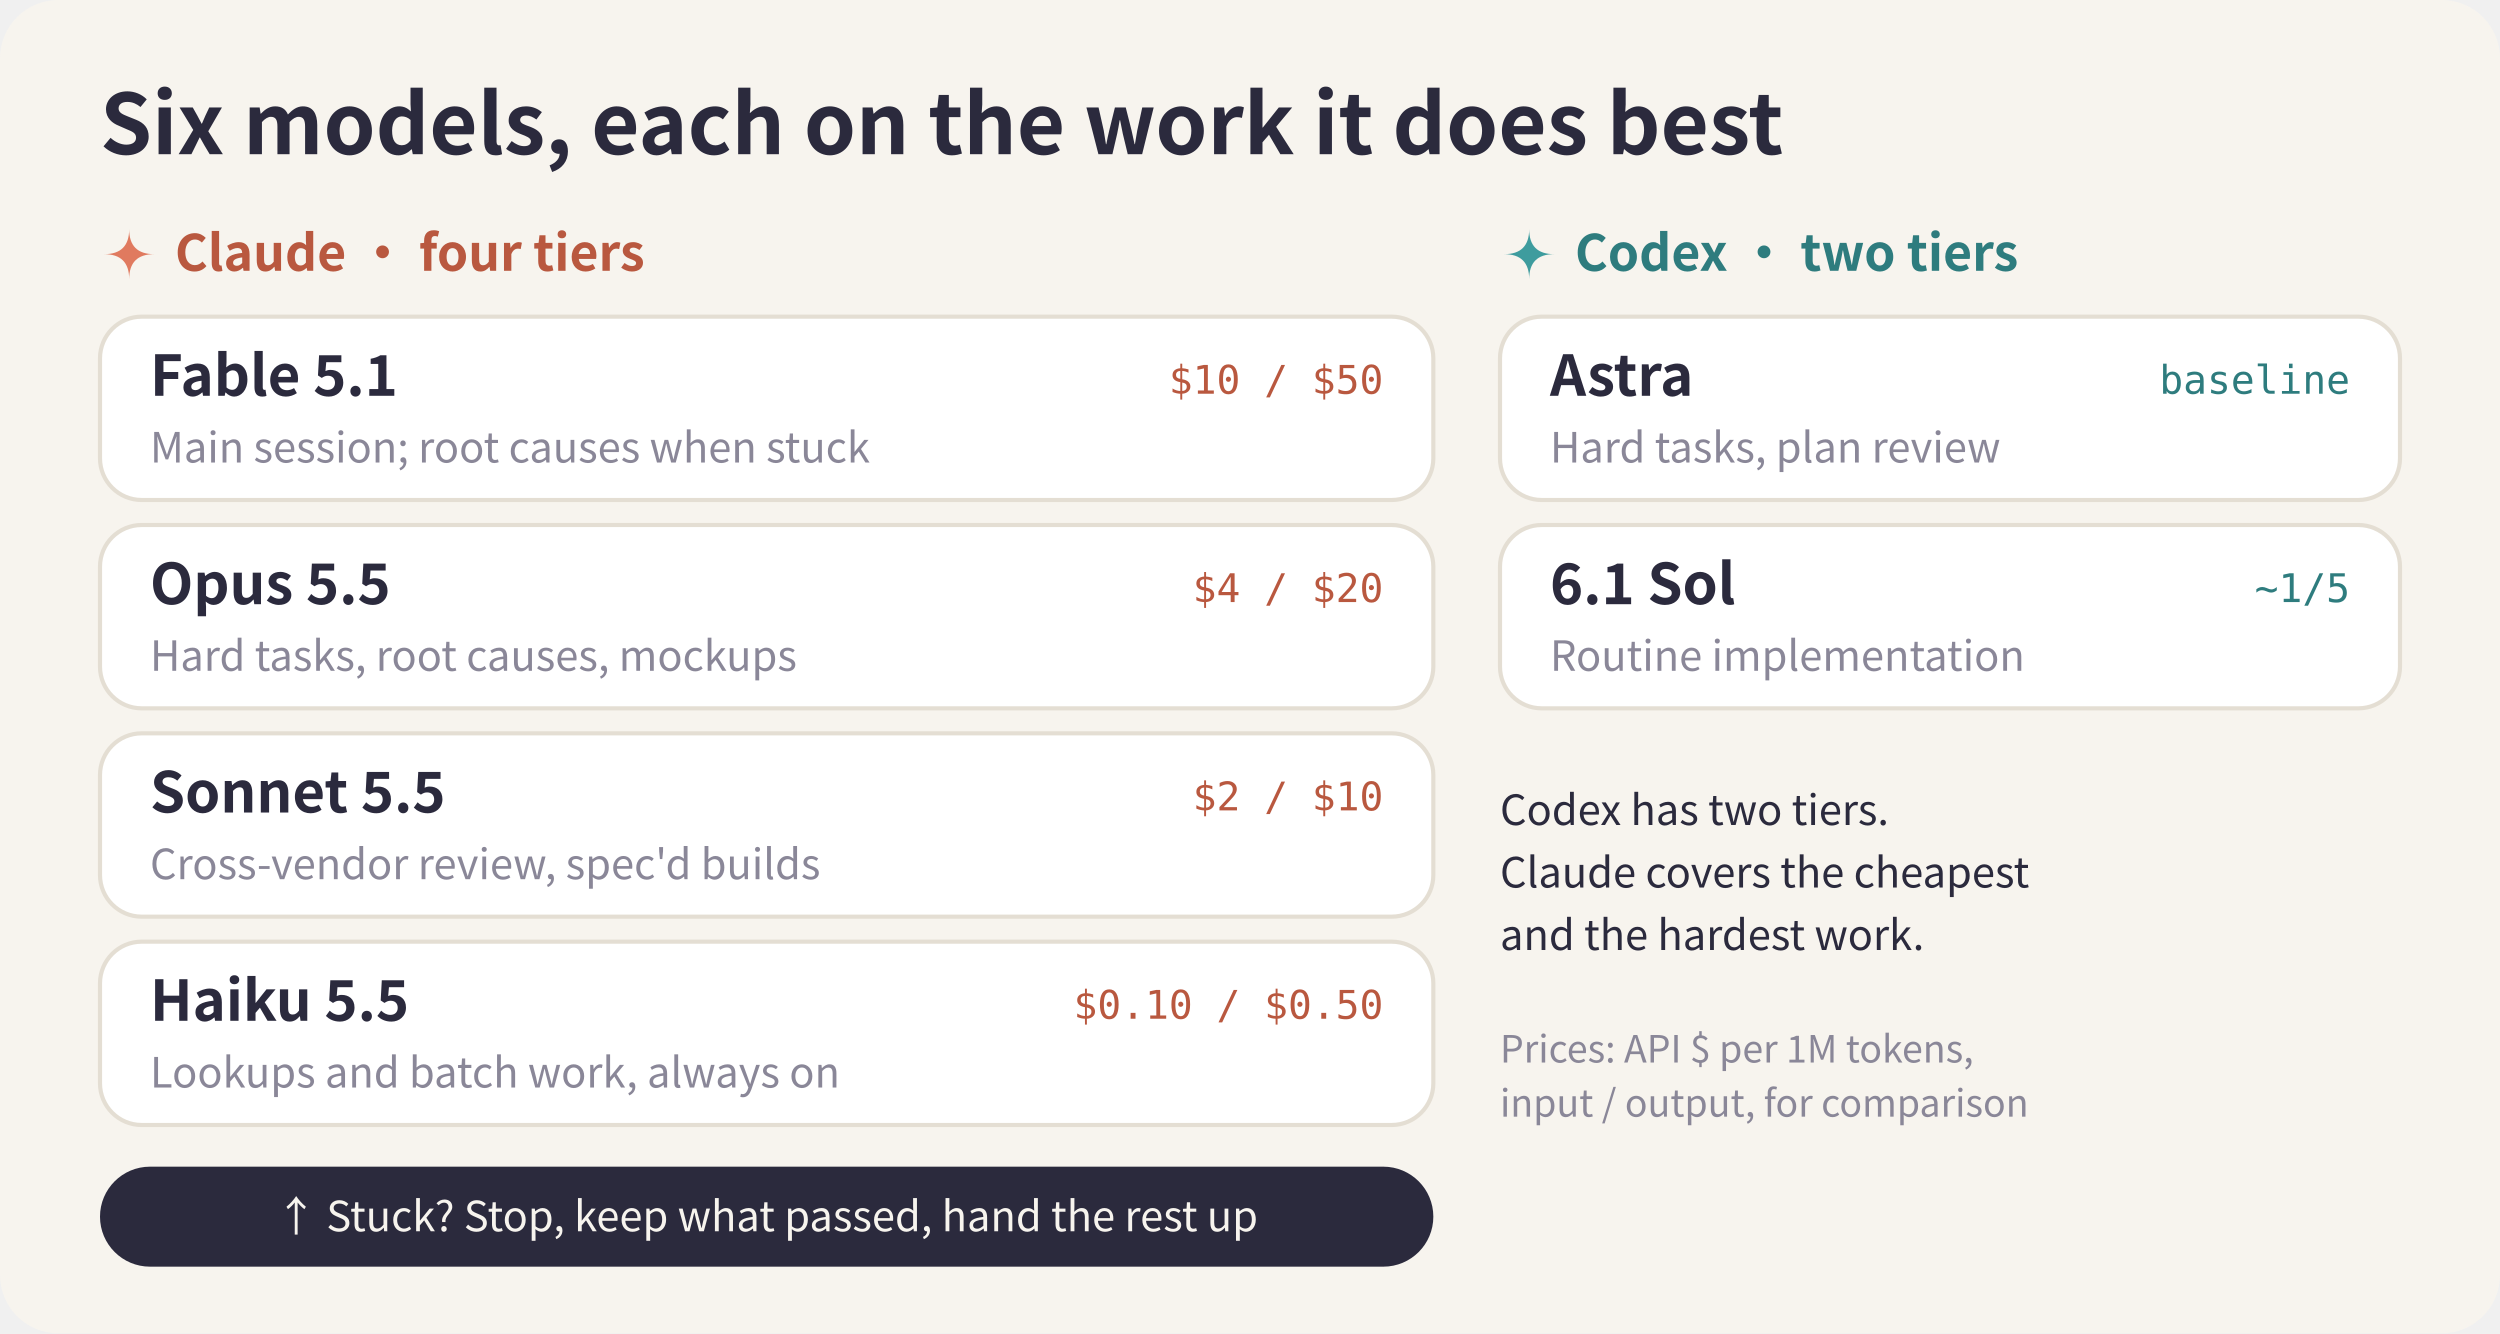
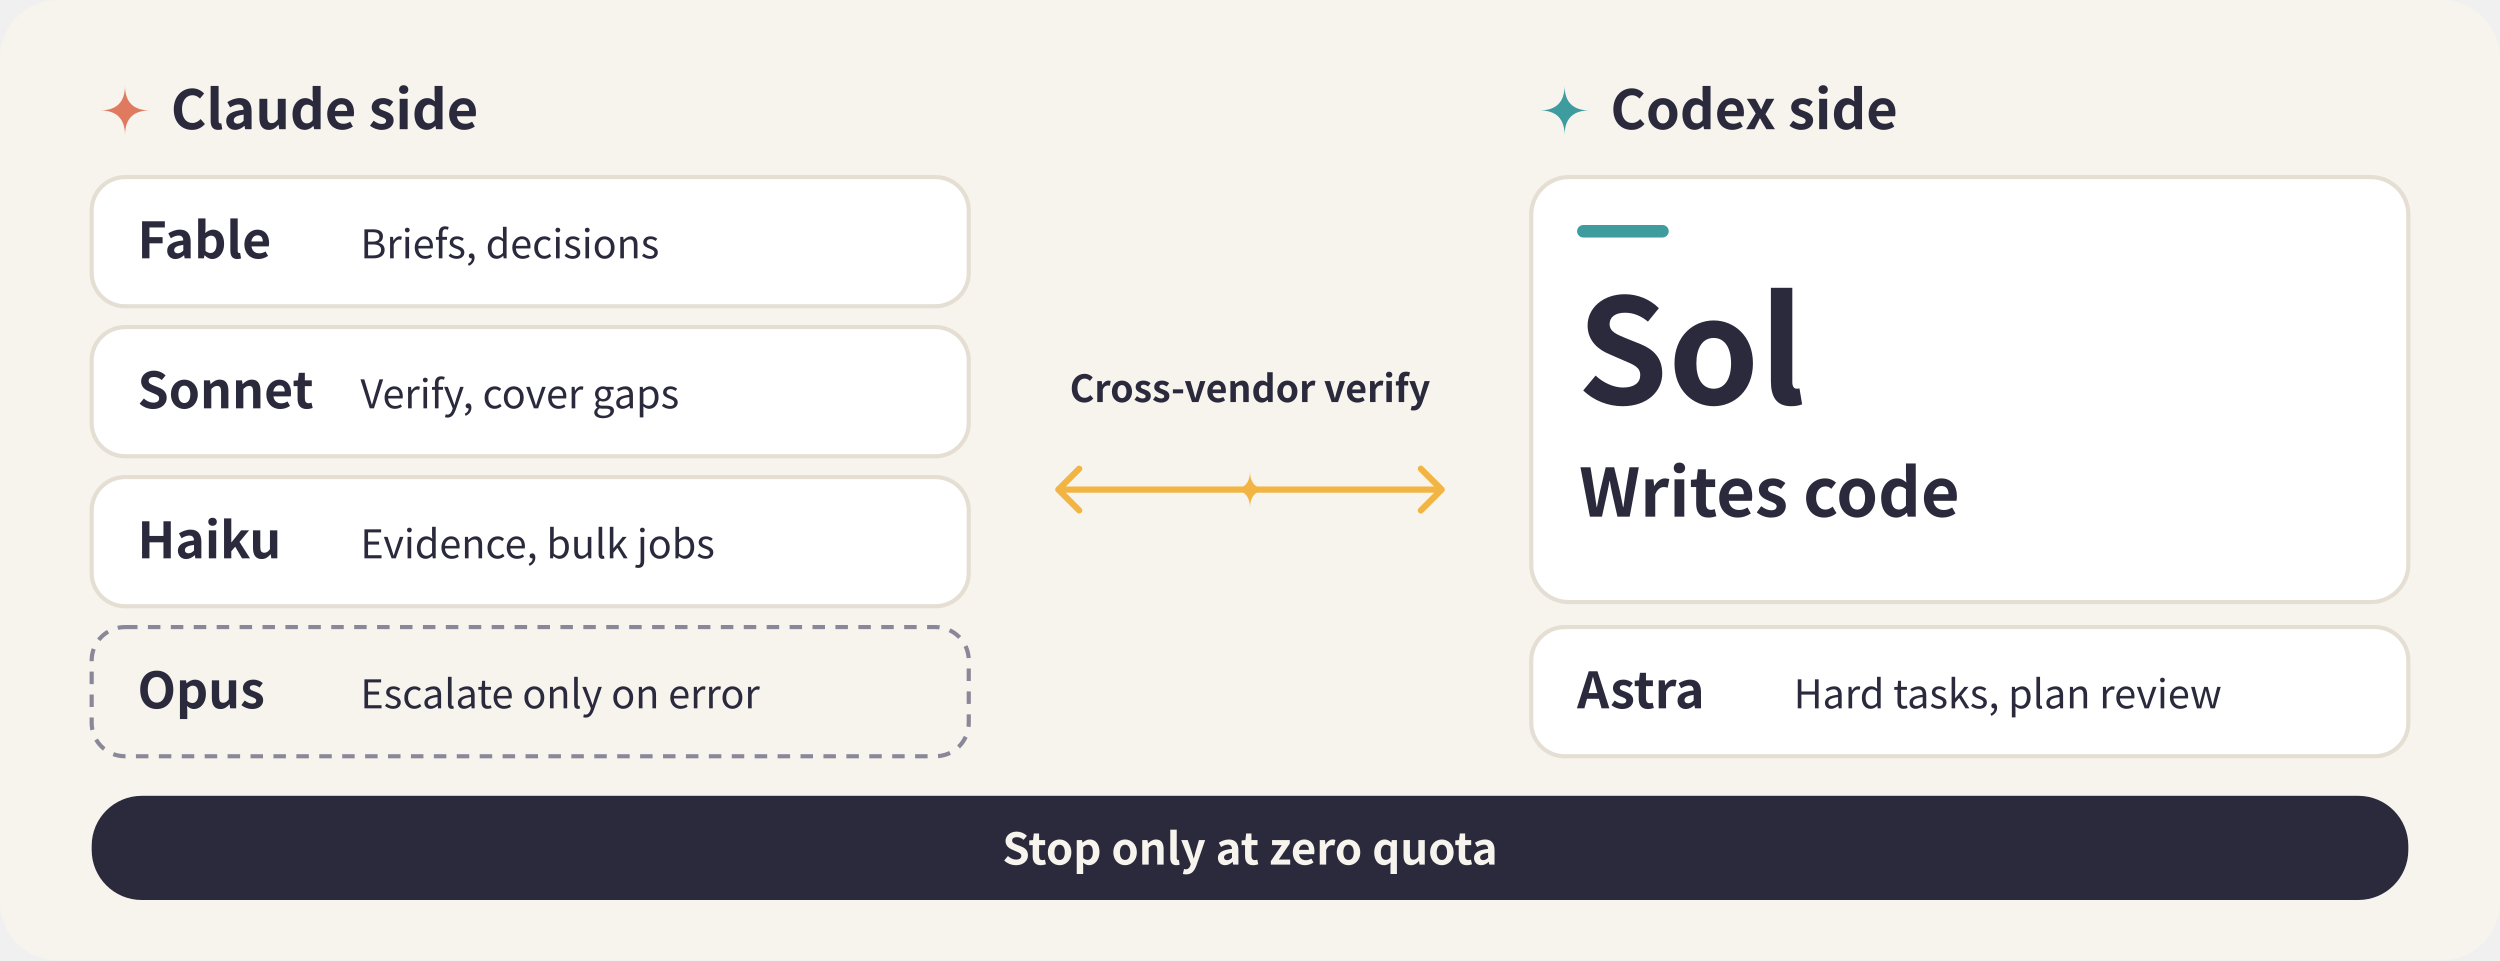
- <svg xmlns="http://www.w3.org/2000/svg" width="100%" viewBox="0 0 1200 640" role="img" aria-labelledby="t d">
-   <rect width="1200" height="640" rx="28" fill="#F7F4EE" />
-   <text x="48" y="74" font-family="-apple-system, BlinkMacSystemFont, 'Segoe UI', 'PingFang SC', 'Hiragino Sans', 'Noto Sans CJK SC', sans-serif" font-size="40" font-weight="800" fill="#2B2A3D">Six models, each on the work it does best</text>
-   <path d="M62,110 Q62,122 74,122 Q62,122 62,134 Q62,122 50,122 Q62,122 62,110 Z" fill="#E07A5F" />
-   <text x="84" y="130" font-family="-apple-system, BlinkMacSystemFont, 'Segoe UI', 'PingFang SC', 'Hiragino Sans', 'Noto Sans CJK SC', sans-serif" font-size="24" font-weight="700" fill="#B9583F">Claude · four tiers</text>
-   <rect x="48" y="152" width="640" height="88" rx="20" fill="#FFFFFF" stroke="#E4DED3" stroke-width="2" />
-   <text x="72" y="190" font-family="-apple-system, BlinkMacSystemFont, 'Segoe UI', 'PingFang SC', 'Hiragino Sans', 'Noto Sans CJK SC', sans-serif" font-size="27" font-weight="800" fill="#2B2A3D">Fable 5.1</text>
-   <text x="664" y="189" text-anchor="end" font-family="ui-monospace, SFMono-Regular, Menlo, Consolas, monospace" font-size="19" fill="#B9583F">$10 / $50</text>
-   <text x="72" y="222" font-family="-apple-system, BlinkMacSystemFont, 'Segoe UI', 'PingFang SC', 'Hiragino Sans', 'Noto Sans CJK SC', sans-serif" font-size="20" fill="#8A8798">Main session; root causes when stuck</text>
-   <rect x="48" y="252" width="640" height="88" rx="20" fill="#FFFFFF" stroke="#E4DED3" stroke-width="2" />
-   <text x="72" y="290" font-family="-apple-system, BlinkMacSystemFont, 'Segoe UI', 'PingFang SC', 'Hiragino Sans', 'Noto Sans CJK SC', sans-serif" font-size="27" font-weight="800" fill="#2B2A3D">Opus 5.5</text>
-   <text x="664" y="289" text-anchor="end" font-family="ui-monospace, SFMono-Regular, Menlo, Consolas, monospace" font-size="19" fill="#B9583F">$4 / $20</text>
-   <text x="72" y="322" font-family="-apple-system, BlinkMacSystemFont, 'Segoe UI', 'PingFang SC', 'Hiragino Sans', 'Noto Sans CJK SC', sans-serif" font-size="20" fill="#8A8798">Hard tasks, root causes, mockups</text>
-   <rect x="48" y="352" width="640" height="88" rx="20" fill="#FFFFFF" stroke="#E4DED3" stroke-width="2" />
-   <text x="72" y="390" font-family="-apple-system, BlinkMacSystemFont, 'Segoe UI', 'PingFang SC', 'Hiragino Sans', 'Noto Sans CJK SC', sans-serif" font-size="27" font-weight="800" fill="#2B2A3D">Sonnet 5.5</text>
-   <text x="664" y="389" text-anchor="end" font-family="ui-monospace, SFMono-Regular, Menlo, Consolas, monospace" font-size="19" fill="#B9583F">$2 / $10</text>
-   <text x="72" y="422" font-family="-apple-system, BlinkMacSystemFont, 'Segoe UI', 'PingFang SC', 'Hiragino Sans', 'Noto Sans CJK SC', sans-serif" font-size="20" fill="#8A8798">Cross-vendor review, spec'd builds</text>
-   <rect x="48" y="452" width="640" height="88" rx="20" fill="#FFFFFF" stroke="#E4DED3" stroke-width="2" />
-   <text x="72" y="490" font-family="-apple-system, BlinkMacSystemFont, 'Segoe UI', 'PingFang SC', 'Hiragino Sans', 'Noto Sans CJK SC', sans-serif" font-size="27" font-weight="800" fill="#2B2A3D">Haiku 5.5</text>
-   <text x="664" y="489" text-anchor="end" font-family="ui-monospace, SFMono-Regular, Menlo, Consolas, monospace" font-size="19" fill="#B9583F">$0.10 / $0.50</text>
-   <text x="72" y="522" font-family="-apple-system, BlinkMacSystemFont, 'Segoe UI', 'PingFang SC', 'Hiragino Sans', 'Noto Sans CJK SC', sans-serif" font-size="20" fill="#8A8798">Lookups and batch work, always on</text>
-   <path d="M734,110 Q734,122 746,122 Q734,122 734,134 Q734,122 722,122 Q734,122 734,110 Z" fill="#3E9C9E" />
-   <text x="756" y="130" font-family="-apple-system, BlinkMacSystemFont, 'Segoe UI', 'PingFang SC', 'Hiragino Sans', 'Noto Sans CJK SC', sans-serif" font-size="24" font-weight="700" fill="#2E7C7E">Codex · two tiers</text>
-   <rect x="720" y="152" width="432" height="88" rx="20" fill="#FFFFFF" stroke="#E4DED3" stroke-width="2" />
-   <text x="744" y="190" font-family="-apple-system, BlinkMacSystemFont, 'Segoe UI', 'PingFang SC', 'Hiragino Sans', 'Noto Sans CJK SC', sans-serif" font-size="27" font-weight="800" fill="#2B2A3D">Astra</text>
-   <text x="1128" y="189" text-anchor="end" font-family="ui-monospace, SFMono-Regular, Menlo, Consolas, monospace" font-size="19" fill="#2E7C7E">baseline</text>
-   <text x="744" y="222" font-family="-apple-system, BlinkMacSystemFont, 'Segoe UI', 'PingFang SC', 'Hiragino Sans', 'Noto Sans CJK SC', sans-serif" font-size="20" fill="#8A8798">Hard tasks, plan review</text>
-   <rect x="720" y="252" width="432" height="88" rx="20" fill="#FFFFFF" stroke="#E4DED3" stroke-width="2" />
-   <text x="744" y="290" font-family="-apple-system, BlinkMacSystemFont, 'Segoe UI', 'PingFang SC', 'Hiragino Sans', 'Noto Sans CJK SC', sans-serif" font-size="27" font-weight="800" fill="#2B2A3D">6.1 Sol</text>
-   <text x="1128" y="289" text-anchor="end" font-family="ui-monospace, SFMono-Regular, Menlo, Consolas, monospace" font-size="19" fill="#2E7C7E">~1/5</text>
-   <text x="744" y="322" font-family="-apple-system, BlinkMacSystemFont, 'Segoe UI', 'PingFang SC', 'Hiragino Sans', 'Noto Sans CJK SC', sans-serif" font-size="20" fill="#8A8798">Routine implementation</text>
-   <rect x="48" y="560" width="640" height="48" rx="24" fill="#2B2A3D" />
-   <text x="368" y="591" text-anchor="middle" font-family="-apple-system, BlinkMacSystemFont, 'Segoe UI', 'PingFang SC', 'Hiragino Sans', 'Noto Sans CJK SC', sans-serif" font-size="20" fill="#F7F4EE">↑ Stuck? Stop, keep what passed, hand the rest up</text>
-   <text x="720" y="396" font-family="-apple-system, BlinkMacSystemFont, 'Segoe UI', 'PingFang SC', 'Hiragino Sans', 'Noto Sans CJK SC', sans-serif" font-size="20" fill="#2B2A3D">Codex has two tiers.</text>
-   <text x="720" y="426" font-family="-apple-system, BlinkMacSystemFont, 'Segoe UI', 'PingFang SC', 'Hiragino Sans', 'Noto Sans CJK SC', sans-serif" font-size="20" fill="#2B2A3D">Claude covers the cheapest</text>
-   <text x="720" y="456" font-family="-apple-system, BlinkMacSystemFont, 'Segoe UI', 'PingFang SC', 'Hiragino Sans', 'Noto Sans CJK SC', sans-serif" font-size="20" fill="#2B2A3D">and the hardest work.</text>
-   <text x="720" y="510" font-family="-apple-system, BlinkMacSystemFont, 'Segoe UI', 'PingFang SC', 'Hiragino Sans', 'Noto Sans CJK SC', sans-serif" font-size="18" fill="#8A8798">Prices: API $ per 1M tokens,</text>
-   <text x="720" y="536" font-family="-apple-system, BlinkMacSystemFont, 'Segoe UI', 'PingFang SC', 'Hiragino Sans', 'Noto Sans CJK SC', sans-serif" font-size="18" fill="#8A8798">input / output, for comparison</text>
+ <svg xmlns="http://www.w3.org/2000/svg" xml:lang="en" width="1200" height="461" viewBox="0 0 1200 461" role="img" aria-labelledby="title desc">
+   <rect id="base" x="0" y="0" width="1200" height="461" fill="#F7F4EE" rx="28" />
+   <rect id="claude" x="44" y="30" width="421" height="46" fill="#F7F4EE" rx="0" />
+   <path d="M60,41 Q60,53 72,53 Q60,53 60,65 Q60,53 48,53 Q60,53 60,41 Z" fill="#E07A5F" />
+   <text data-card="claude" x="82" y="62" font-size="26" font-weight="800" fill="#2B2A3D" text-anchor="start" font-family="-apple-system, BlinkMacSystemFont, 'Segoe UI', 'PingFang SC', 'Hiragino Sans', 'Noto Sans CJK SC', sans-serif">Claude side</text>
+   <rect id="codex" x="735" y="30" width="421" height="46" fill="#F7F4EE" rx="0" />
+   <path d="M751,41 Q751,53 763,53 Q751,53 751,65 Q751,53 739,53 Q751,53 751,41 Z" fill="#3E9C9E" />
+   <text data-card="codex" x="773" y="62" font-size="26" font-weight="800" fill="#2B2A3D" text-anchor="start" font-family="-apple-system, BlinkMacSystemFont, 'Segoe UI', 'PingFang SC', 'Hiragino Sans', 'Noto Sans CJK SC', sans-serif">Codex side</text>
+   <rect id="claude-0" x="44" y="85" width="421" height="62" fill="#FFFFFF" rx="16" stroke="#E4DED3" stroke-width="2" />
+   <text data-card="claude-0" x="66" y="124" font-size="24" font-weight="800" fill="#2B2A3D" text-anchor="start" font-family="-apple-system, BlinkMacSystemFont, 'Segoe UI', 'PingFang SC', 'Hiragino Sans', 'Noto Sans CJK SC', sans-serif">Fable</text>
+   <text data-card="claude-0" x="173" y="124" font-size="19" font-weight="500" fill="#2B2A3D" text-anchor="start" font-family="-apple-system, BlinkMacSystemFont, 'Segoe UI', 'PingFang SC', 'Hiragino Sans', 'Noto Sans CJK SC', sans-serif">Briefs, decisions</text>
+   <rect id="claude-1" x="44" y="157" width="421" height="62" fill="#FFFFFF" rx="16" stroke="#E4DED3" stroke-width="2" />
+   <text data-card="claude-1" x="66" y="196" font-size="24" font-weight="800" fill="#2B2A3D" text-anchor="start" font-family="-apple-system, BlinkMacSystemFont, 'Segoe UI', 'PingFang SC', 'Hiragino Sans', 'Noto Sans CJK SC', sans-serif">Sonnet</text>
+   <text data-card="claude-1" x="173" y="196" font-size="19" font-weight="500" fill="#2B2A3D" text-anchor="start" font-family="-apple-system, BlinkMacSystemFont, 'Segoe UI', 'PingFang SC', 'Hiragino Sans', 'Noto Sans CJK SC', sans-serif">Verify, cover gaps</text>
+   <rect id="claude-2" x="44" y="229" width="421" height="62" fill="#FFFFFF" rx="16" stroke="#E4DED3" stroke-width="2" />
+   <text data-card="claude-2" x="66" y="268" font-size="24" font-weight="800" fill="#2B2A3D" text-anchor="start" font-family="-apple-system, BlinkMacSystemFont, 'Segoe UI', 'PingFang SC', 'Hiragino Sans', 'Noto Sans CJK SC', sans-serif">Haiku</text>
+   <text data-card="claude-2" x="173" y="268" font-size="19" font-weight="500" fill="#2B2A3D" text-anchor="start" font-family="-apple-system, BlinkMacSystemFont, 'Segoe UI', 'PingFang SC', 'Hiragino Sans', 'Noto Sans CJK SC', sans-serif">Evidence, bulk jobs</text>
+   <rect id="claude-3" x="44" y="301" width="421" height="62" fill="#F7F4EE" rx="16" stroke="#8A8798" stroke-width="2" stroke-dasharray="6 5" />
+   <text data-card="claude-3" x="66" y="340" font-size="24" font-weight="800" fill="#2B2A3D" text-anchor="start" font-family="-apple-system, BlinkMacSystemFont, 'Segoe UI', 'PingFang SC', 'Hiragino Sans', 'Noto Sans CJK SC', sans-serif">Opus</text>
+   <text data-card="claude-3" x="173" y="340" font-size="19" font-weight="500" fill="#2B2A3D" text-anchor="start" font-family="-apple-system, BlinkMacSystemFont, 'Segoe UI', 'PingFang SC', 'Hiragino Sans', 'Noto Sans CJK SC', sans-serif">Escalate only on error</text>
+   <rect id="sol" x="735" y="85" width="421" height="204" fill="#FFFFFF" rx="18" stroke="#E4DED3" stroke-width="2" />
+   <rect id="sol-accent" x="757" y="108" width="44" height="6" fill="#3E9C9E" rx="3" />
+   <text data-card="sol" x="757" y="194" font-size="70" font-weight="800" fill="#2B2A3D" text-anchor="start" font-family="-apple-system, BlinkMacSystemFont, 'Segoe UI', 'PingFang SC', 'Hiragino Sans', 'Noto Sans CJK SC', sans-serif">Sol</text>
+   <text data-card="sol" x="758" y="248" font-size="32" font-weight="750" fill="#2B2A3D" text-anchor="start" font-family="-apple-system, BlinkMacSystemFont, 'Segoe UI', 'PingFang SC', 'Hiragino Sans', 'Noto Sans CJK SC', sans-serif">Writes code</text>
+   <rect id="astra" x="735" y="301" width="421" height="62" fill="#FFFFFF" rx="16" stroke="#E4DED3" stroke-width="2" />
+   <text data-card="astra" x="757" y="340" font-size="24" font-weight="800" fill="#2B2A3D" text-anchor="start" font-family="-apple-system, BlinkMacSystemFont, 'Segoe UI', 'PingFang SC', 'Hiragino Sans', 'Noto Sans CJK SC', sans-serif">Astra</text>
+   <text data-card="astra" x="861" y="340" font-size="19" font-weight="500" fill="#2B2A3D" text-anchor="start" font-family="-apple-system, BlinkMacSystemFont, 'Segoe UI', 'PingFang SC', 'Hiragino Sans', 'Noto Sans CJK SC', sans-serif">Hard tasks, plan review</text>
+   <rect id="verify" x="478" y="160" width="244" height="56" fill="#F7F4EE" rx="0" />
+   <text data-card="verify" x="600" y="193" font-size="18" font-weight="800" fill="#2B2A3D" text-anchor="middle" font-family="-apple-system, BlinkMacSystemFont, 'Segoe UI', 'PingFang SC', 'Hiragino Sans', 'Noto Sans CJK SC', sans-serif">Cross-vendor verify</text>
+   <path d="M508,235 H692 M518,225 L508,235 518,245 M682,225 L692,235 682,245" fill="none" stroke="#F2B544" stroke-width="3" stroke-linecap="round" stroke-linejoin="round" />
+   <path d="M600,226 Q600,235 609,235 Q600,235 600,244 Q600,235 591,235 Q600,235 600,226 Z" fill="#F2B544" />
+   <rect id="footer" x="44" y="382" width="1112" height="50" fill="#2B2A3D" rx="24" />
+   <text data-card="footer" x="600" y="415" font-size="21" font-weight="700" fill="#F7F4EE" text-anchor="middle" font-family="-apple-system, BlinkMacSystemFont, 'Segoe UI', 'PingFang SC', 'Hiragino Sans', 'Noto Sans CJK SC', sans-serif">Stop only at zero quota</text>
</svg>
